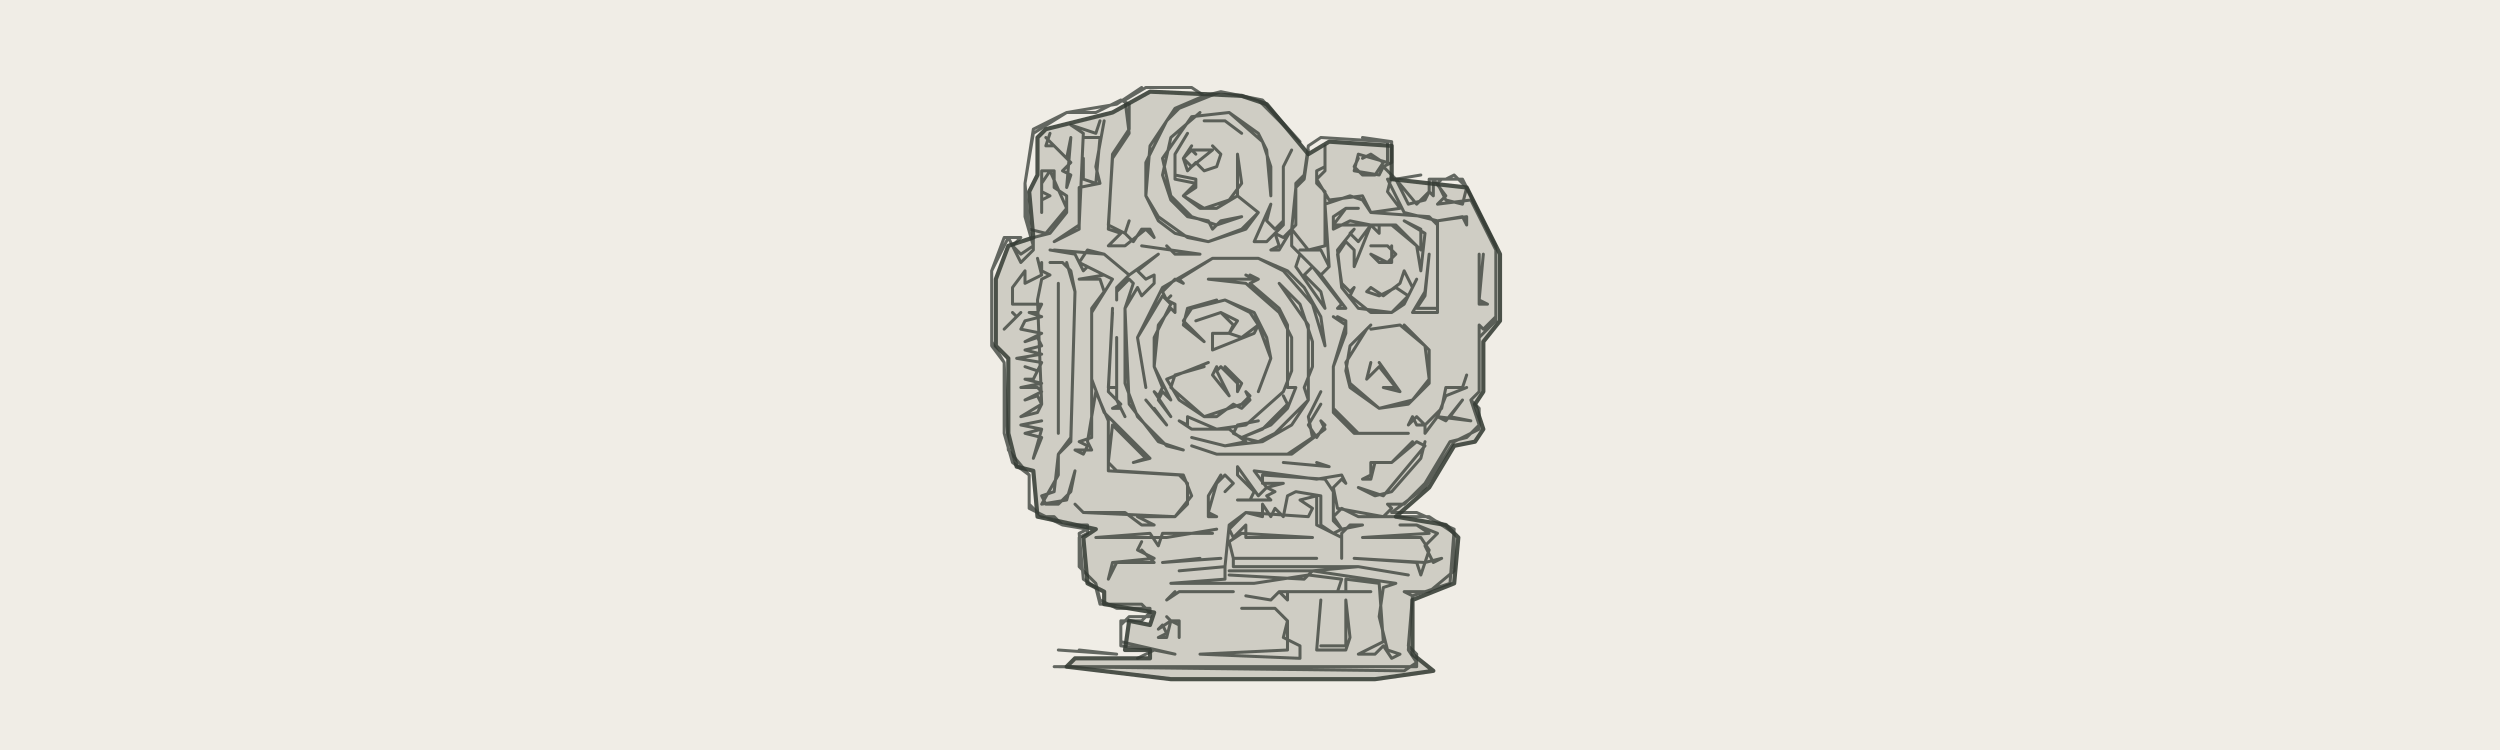
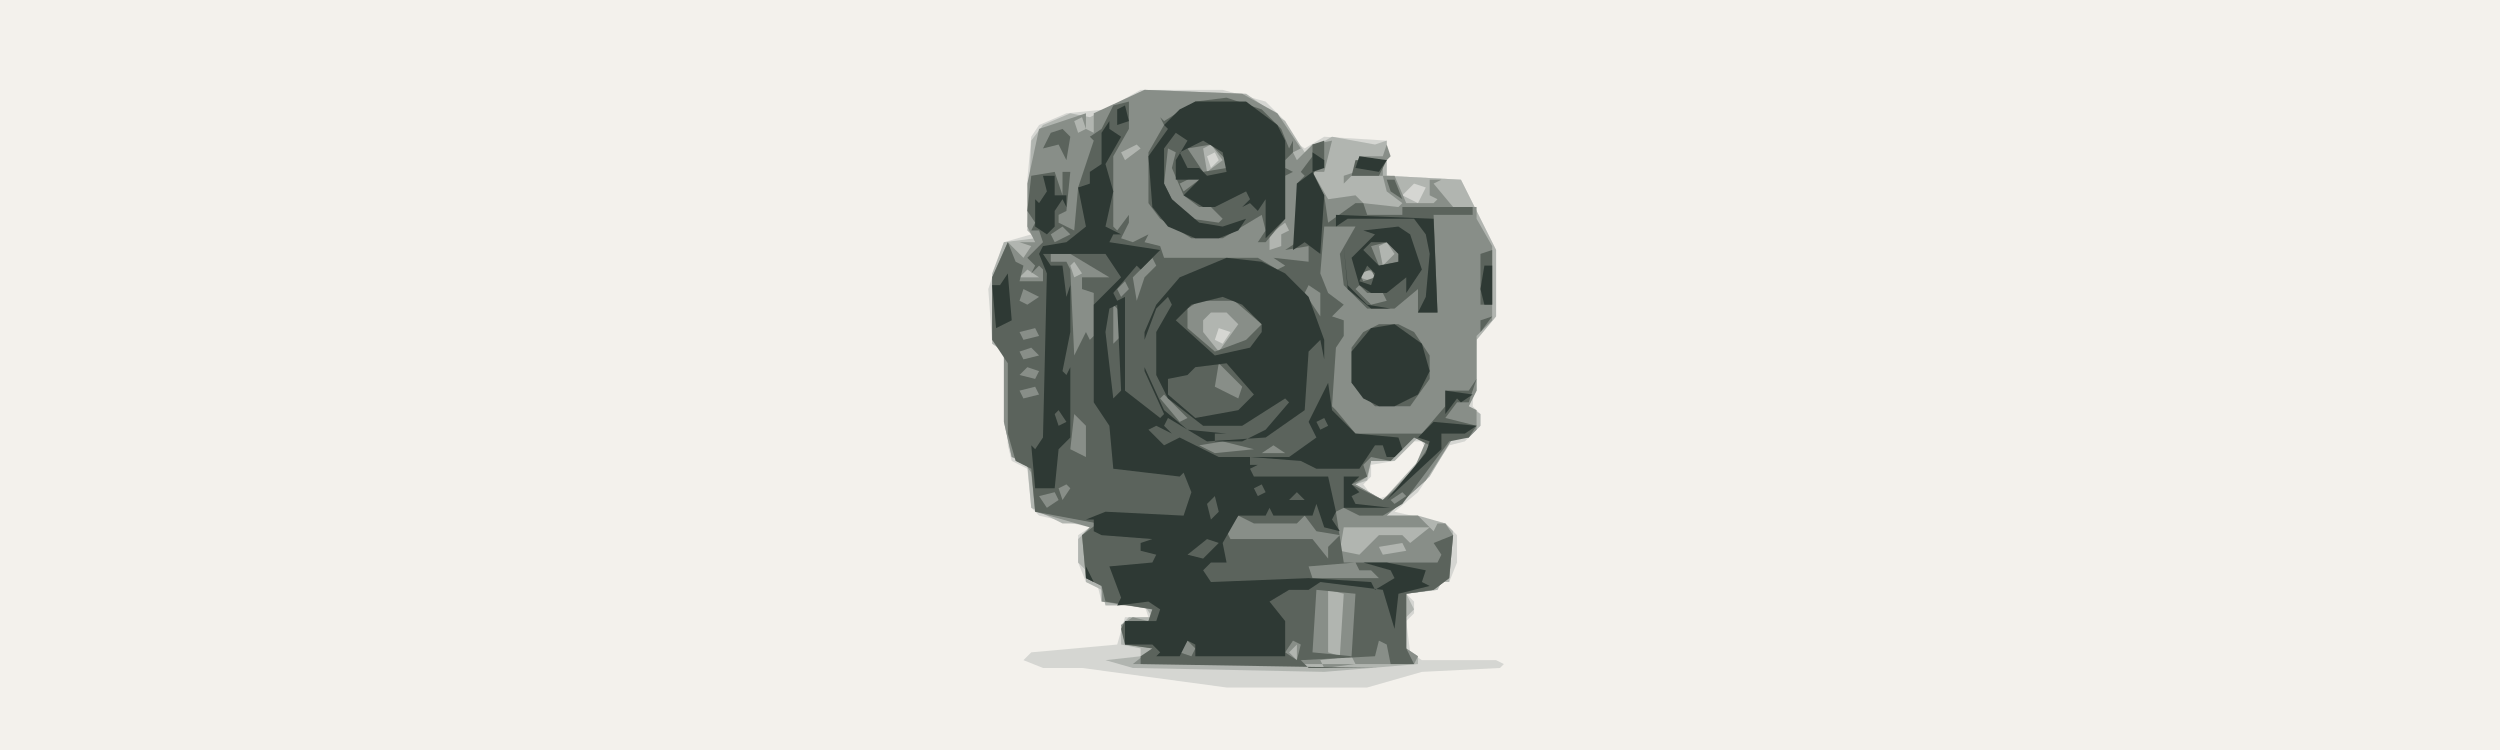
- <svg xmlns="http://www.w3.org/2000/svg" viewBox="0 0 1200 360" role="img" aria-label="SEA Game SA-B illustration">
-   <rect width="1200" height="360" fill="#f0ede6" />
-   <g>
-     <polygon points="502,62 498,66 498,84 494,92 496,114 484,118 478,134 478,166 484,172 484,208 488,224 496,226 498,248 526,254 520,258 522,280 530,284 530,290 554,294 552,300 542,298 540,312 552,312 552,316 516,316 512,320 562,326 660,326 688,322 678,314 678,288 698,280 700,258 694,252 670,248 686,234 698,214 708,212 712,206 708,194 712,188 712,164 720,154 720,122 704,90 668,86 668,70 638,68 628,74 608,50 596,46 552,44 534,54" fill="#777869" fill-opacity=".27" stroke="#4b5149" stroke-width="2" stroke-linejoin="round" />
-   </g>
-   <path d="M634,66 L628,70 L626,84 L622,88 L622,108 L616,114 L612,112 L616,108 L616,80 L620,72 L616,80 L616,106 L612,110 L608,106 L610,98 L602,116 L608,116 L612,112 L614,118 L610,120 L614,120 L620,110 L620,118 L624,122 L622,128 L636,148 L634,140 L626,132 L630,128 L644,146 L642,148 L646,148 L634,132 L638,128 L636,98 L648,94 L654,96 L658,102 L686,104 L690,108 L690,148 L680,148 L684,142 L686,122 L684,140 L678,150 L690,150 L690,106 L702,104 L704,108 L704,104 L690,106 L674,102 L666,86 L670,86 L676,98 L684,96 L686,92 L688,94 L688,86 L694,94 L690,98 L706,96 L718,120 L718,152 L712,158 L710,156 L710,188 L706,192 L710,204 L704,210 L696,212 L684,232 L674,242 L666,242 L668,244 L664,248 L642,244 L640,234 L644,230 L646,232 L644,228 L632,230 L602,226 L608,234 L604,238 L594,224 L594,228 L602,236 L600,240 L594,240 L610,240 L608,238 L612,236 L608,234 L616,232 L606,232 L606,228 L636,230 L640,236 L640,250 L644,254 L640,256 L634,252 L634,238 L622,236 L618,238 L616,248 L612,244 L610,248 L606,242 L606,248 L598,246 L590,252 L588,272 L566,274 L588,272 L588,278 L562,280 L602,280 L628,276 L644,278 L642,284 L614,284 L610,288 L598,286 L610,288 L614,284 L618,288 L618,284 L658,284 L646,284 L646,278 L662,280 L664,308 L652,314 L660,314 L664,310 L668,316 L672,314 L666,312 L662,296 L664,282 L670,280 L630,274 L652,272 L676,276 L652,272 L592,272 L592,268 L632,268 L592,268 L590,260 L596,256 L630,258 L598,258 L598,252 L592,258 L590,254 L598,246 L628,248 L630,244 L624,240 L632,238 L632,252 L644,258 L644,268 L644,256 L648,252 L654,252 L644,254 L640,248 L644,244 L652,248 L686,248 L698,256 L698,274 L686,284 L674,284 L678,286 L676,312 L680,318 L674,322 L506,320 L680,320 L680,314 L676,310 L678,286 L696,280 L698,254 L680,246 L668,246 L684,234 L698,212 L710,206 L710,196 L706,192 L710,188 L710,162 L718,154 L718,118 L702,86 L686,86 L686,92 L680,98 L670,86 L682,84 L670,86 L664,80 L668,78 L668,68 L654,66 M548,42 L536,50 L512,54 L496,62 L492,88 L492,104 L496,118 L490,122 L486,118 L490,114 L482,114 L476,130 L476,166 L482,174 L482,208 L486,222 L494,228 L494,244 L510,252 L522,254 L518,256 L520,278 L526,282 L528,290 L548,290 L552,294 L548,298 L538,298 L538,310 L554,312 L546,316 L554,312 L564,314 L538,308 L538,300 L542,296 L552,296 L552,292 L536,292 L528,288 L526,280 L518,272 L518,258 L522,256 L522,252 L510,252 L506,248 L500,248 L494,242 L494,228 L484,216 L482,174 L476,164 L476,130 L484,114 L490,126 L496,120 L496,114 L504,112 L512,102 L512,94 L506,90 L506,82 L500,82 L500,102 L500,96 L504,94 L500,92 L500,88 L504,82 L512,100 L502,112 L494,110 L492,88 L496,64 L512,54 L526,54 L538,48 L542,50 L542,62 L534,74 L532,110 L538,112 L532,118 L540,118 L550,110 L554,114 L552,110 L548,110 L544,116 L540,112 L542,106 L540,112 L532,108 L534,76 L542,64 L540,48 L550,42 L572,42 L578,46 L564,52 L552,70 L550,94 L556,106 L564,112 L580,116 L598,110 L604,102 L594,94 L594,74 L596,88 L590,96 L578,100 L568,94 L574,90 L574,86 L564,84 L564,74 L570,64 L564,74 L564,86 L574,88 L568,94 L576,100 L584,100 L594,94 L604,102 L596,110 L580,116 L570,114 L556,104 L550,94 L550,78 L560,58 L566,52 L586,44 L604,48 L624,68 L606,48 L586,44 L578,46 L572,42 M504,120 L516,122 L520,130 L522,128 L530,132 L518,134 L528,134 L530,140 L524,148 L524,210 L518,212 L522,214 L520,218 L516,216 L524,216 L522,212 L526,188 L532,202 L532,226 L566,228 L570,232 L570,242 L564,248 L520,246 L516,242 L520,246 L540,246 L548,252 L554,252 L546,248 L564,248 L572,238 L568,228 L536,226 L532,222 L534,204 L550,220 L544,222 L552,220 L530,198 L524,182 L524,150 L534,134 L518,126 L522,120 L530,122 L542,132 L536,138 L536,144 L536,140 L542,134 L544,136 L540,148 L542,194 L556,212 L568,216 L560,214 L546,200 L540,184 L540,148 L546,138 L548,142 L554,136 L554,132 L550,134 L546,130 L556,122 L542,132 L530,122 L506,120 M598,132 L602,134 L580,134 L598,136 L614,150 L620,162 L620,178 L616,188 L598,204 L584,206 L570,200 L570,204 L566,202 L572,206 L590,206 L598,212 L588,214 L572,210 L588,214 L606,212 L620,204 L628,192 L626,186 L630,176 L630,164 L624,146 L614,136 L628,156 L628,192 L612,208 L604,212 L596,210 L610,204 L618,196 L622,186 L618,186 L618,156 L614,148 L600,136 L604,134 L600,132 M646,100 L640,104 L640,110 L648,106 L658,108 L652,116 L648,112 L650,110 L642,120 L644,138 L652,148 L668,150 L674,146 L680,134 L678,138 L674,130 L672,136 L664,142 L658,138 L656,140 L662,142 L670,138 L676,142 L668,150 L658,150 L648,142 L650,138 L648,140 L644,136 L642,122 L646,116 L650,120 L650,128 L658,108 L662,112 L662,108 L668,108 L680,118 L682,130 L684,112 L674,106 L682,110 L682,120 L670,108 L640,108 L646,100 L652,100 M582,124 L558,138 L546,162 L550,186 L546,162 L558,142 L562,146 L554,162 L554,176 L558,186 L556,190 L554,188 L562,200 L556,192 L558,188 L562,192 L554,176 L556,156 L562,148 L564,150 L564,146 L560,144 L562,142 L560,144 L558,140 L564,134 L568,136 L566,134 L582,124 L604,124 L616,130 L630,146 L636,166 L634,152 L626,138 L618,130 L604,124 M498,124 L500,132 L492,136 L492,130 L486,138 L486,146 L500,146 L498,150 L494,150 L500,152 L492,154 L490,158 L500,160 L492,164 L498,162 L500,166 L492,168 L500,170 L488,172 L500,174 L498,178 L492,176 L498,178 L496,182 L492,182 L500,184 L490,186 L498,186 L500,188 L492,192 L498,190 L500,194 L490,200 L498,198 L500,194 L498,144 L500,134 L504,132 L500,130 L500,126 M584,144 L570,148 L568,156 L578,164 L568,154 L572,148 L588,144 L600,150 L604,156 L596,162 L590,160 L594,154 L586,150 L574,154 L586,150 L592,156 L590,160 L582,160 L582,168 L602,160 L604,156 L610,172 L604,188 L610,172 L608,162 L602,150 L588,144 M504,126 L510,126 L514,130 L516,140 L514,210 L508,218 L508,228 L500,242 L512,240 L516,226 L514,236 L508,242 L502,242 L500,238 L506,236 L508,218 L514,212 L516,140 L512,126 M634,66 L666,68 L666,78 L652,74 L650,82 L662,84 L664,80 L668,84 L666,92 L672,100 L658,102 L654,94 L638,96 L632,86 L636,82 L636,70 L636,80 L632,82 L632,88 L636,92 L636,118 L628,120 L620,110 L622,90 L626,86 L628,72 M576,54 L562,66 L558,84 L562,96 L570,104 L580,106 L582,110 L586,106 L596,104 L584,108 L572,104 L562,94 L558,76 L572,56 L590,54 L606,68 L610,80 L610,94 L608,72 L604,64 L590,54 M672,252 L680,252 L686,256 L654,258 L682,258 L686,264 L684,270 L650,268 L680,270 L682,276 L684,270 L692,268 L688,270 L684,262 L690,256 L680,252 M634,188 L628,200 L630,210 L618,218 L584,218 L572,214 L584,218 L620,218 L636,206 L634,202 L636,204 L632,210 L628,204 L634,194 M640,152 L646,156 L640,176 L640,198 L650,208 L676,208 L652,208 L640,196 L640,176 L646,160 L646,154 L642,152 M678,212 L668,222 L658,222 L658,228 L654,230 L658,230 L660,222 L668,222 L680,212 L684,214 L664,238 L652,234 L660,238 L668,236 L682,220 L684,212 M534,148 L532,188 L538,194 L534,196 L538,196 L540,200 L536,192 L536,162 L536,186 L532,186 L534,150 M528,58 L526,64 L514,60 L520,64 L518,108 L506,116 L518,110 L518,90 L528,88 L526,80 L530,58 M596,292 L612,292 L618,298 L618,312 L576,314 L624,316 L624,310 L616,306 L618,298 L612,292 M704,180 L702,186 L694,186 L692,196 L684,204 L680,200 L676,204 L678,200 L680,204 L684,204 L684,208 L690,200 L706,202 L696,200 L702,192 L694,202 L690,200 L694,190 L704,186 M580,174 L560,182 L566,192 L578,200 L584,200 L592,194 L596,196 L600,192 L598,188 L600,190 L596,194 L578,200 L562,186 L564,180 L578,176 M508,136 L508,208 L508,140 M584,254 L560,258 L526,258 L552,256 L556,262 L558,256 L582,256 M658,158 L672,156 L684,166 L686,182 L678,192 L662,196 L648,184 L646,174 L656,158 M658,156 L648,166 L646,178 L648,186 L662,196 L676,194 L686,184 L686,168 L674,156 M634,288 L632,312 L646,312 L648,306 L646,288 L646,310 L634,310 M504,64 L502,70 L506,70 L514,78 L510,82 L514,84 L512,90 L514,66 L512,76 L502,66 M590,274 L630,274 L626,278 L590,276 M548,260 L546,264 L554,268 L534,270 L532,278 L536,270 L554,270 L548,264 M586,228 L580,238 L580,248 L584,248 L580,246 L584,232 L588,228 L592,232 L588,236 L592,232 L588,228 M658,174 L656,182 L662,176 L670,186 L664,186 L672,188 L662,174 M500,202 L490,204 L500,206 L492,208 L500,210 L496,220 L500,206 M584,176 L582,180 L590,190 L584,178 L586,176 L594,184 L594,188 L596,184 L588,176 M560,296 L562,298 L556,302 L558,300 L560,304 L556,306 L560,306 L562,298 L566,300 L566,306 L566,298 L562,298 M710,122 L710,146 L714,146 L710,144 L712,122 M616,190 L618,194 L606,206 L596,210 L592,208 L594,204 L604,202 M520,66 L528,66 L526,88 L520,86 L520,76 M658,118 L666,118 L670,122 L666,126 L658,122 L662,126 L668,126 L668,118 M548,118 L576,122 L564,122 L560,118 M508,312 L536,314 L518,312 M576,268 L558,270 L586,268 M572,70 L568,76 L570,82 L574,78 L578,82 L584,80 L586,74 L582,70 M624,120 L634,120 L638,128 L634,132 L624,122 M694,86 L698,84 L704,90 L702,98 L694,96 L690,88 L692,86 M572,72 L582,72 L572,80 L568,76 L572,72 L574,74 M564,284 L560,288 L566,284 L592,284 M654,76 L658,74 L664,78 L660,84 L654,84 L650,80 L652,76 M578,58 L588,58 L596,64 L588,58 M616,222 L638,224 L632,222 M550,192 L560,204 L554,196 M486,150 L488,152 L482,158 L490,150 L488,152" fill="none" stroke="#343b35" stroke-opacity=".75" stroke-width="1.45" stroke-linecap="round" stroke-linejoin="round" />
+ <svg xmlns="http://www.w3.org/2000/svg" viewBox="0 0 640 192" role="img" aria-label="SA-B detailed vector artwork">
+   <rect width="640" height="192" fill="#f3f1ec" />
+   <path fill="#d5d6d2" fill-rule="evenodd" d="M266,32 264,35 263,46 264,60 257,62 253,74 254,88 257,90 258,114 259,118 263,120 264,130 266,132 279,135 276,137 276,144 278,149 281,150 282,154 293,155 294,158 288,158 286,165 264,167 262,169 267,171 277,171 314,176 350,176 364,172 384,171 385,170 383,169 364,169 361,167 360,159 362,157 362,154 360,152 368,151 369,149 371,149 373,144 373,137 370,134 357,131 363,126 371,114 375,113 379,109 379,106 377,104 378,87 383,81 383,64 374,46 355,45 355,36 339,35 334,38 331,36 329,31 324,26 313,23 292,23 283,28 273,29ZM364,113 365,115 361,121 355,127 352,128 349,124 351,122 351,119 357,118 362,113Z" />
+   <path fill="#b1b5b0" fill-rule="evenodd" d="M267,32 264,36 263,59 265,61 257,62 254,70 254,88 257,90 257,108 259,117 263,119 264,130 272,134 278,134 279,135 276,138 276,144 278,146 278,149 282,151 283,155 293,155 295,158 289,158 287,160 287,165 292,166 292,168 283,169 290,171 339,172 363,170 363,168 360,166 360,158 362,156 360,152 368,151 369,149 371,149 372,136 370,134 363,132 355,132 366,122 372,112 376,112 379,109 379,106 376,104 378,100 378,87 383,81 383,64 374,46 355,45 355,36 352,37 341,35 334,39 329,31 319,24 293,23 279,30 274,29ZM365,113 364,117 354,128 347,124 350,123 351,118 357,118 363,112ZM311,87 312,84 315,85 313,88ZM362,47 365,48 363,52 359,50ZM309,40 311,39 312,41 310,43Z" />
+   <path fill="#888e88" fill-rule="evenodd" d="M266,33 263,47 263,58 265,62 261,62 264,63 262,66 258,62 254,71 254,87 257,90 257,108 259,117 262,118 264,121 265,131 279,135 277,137 278,148 282,150 282,154 295,156 294,159 290,158 287,160 288,165 295,166 290,170 362,170 363,168 360,166 360,152 367,151 371,148 372,137 370,134 368,134 367,136 363,132 355,132 365,123 372,112 376,112 378,110 378,105 376,104 378,100 378,86 382,82 382,63 378,56 378,53 372,53 367,47 369,46 366,46 366,50 368,51 367,52 360,52 357,45 354,45 354,42 356,40 355,37 354,40 348,40 347,44 344,45 344,47 346,45 354,45 355,49 359,52 358,53 349,52 347,50 340,51 336,44 339,44 341,36 336,37 332,41 331,39 333,38 327,29 318,24 293,23 280,29 280,34 278,33 278,29ZM338,169 346,168 347,170 339,171ZM332,165 332,169 330,167ZM340,151 344,152 343,168 340,167ZM353,140 359,139 360,141 354,142ZM366,135 361,139 359,137 353,137 348,142 343,141 344,135ZM365,113 362,120 354,128 347,124 350,122 351,118 356,118 362,112ZM310,80 314,80 317,83 312,90 308,85 308,82ZM348,71 350,69 352,70 351,72ZM261,71 263,69 266,71ZM274,68 275,67 277,70 275,71ZM355,62 357,65 354,68 353,63ZM329,57 330,59 328,60 328,63 325,64 325,60ZM310,37 313,41 309,44 308,38ZM291,37 292,38 288,41 287,39ZM275,31 277,30 278,33 276,34Z" />
+   <path fill="#5b635c" fill-rule="evenodd" d="M353,83 349,85 346,89 346,98 352,104 361,104 366,97 366,91 362,85 358,83ZM382,81 379,82 379,85ZM382,64 379,65 379,78 382,78ZM355,46 356,49 359,51 357,46ZM347,41 346,45 353,45 355,41ZM272,33 269,34 267,38 271,37 273,41 274,35ZM285,27 282,33 279,35 280,36 276,48 275,59 271,57 271,55 273,54 274,44 272,44 272,50 270,44 264,45 263,54 265,57 264,59 266,59 267,62 263,66 265,68 264,70 266,68 267,69 267,72 261,72 262,68 260,67 258,62 254,71 254,87 258,93 258,111 260,118 264,120 265,131 281,134 277,137 278,148 282,150 283,154 295,156 294,159 288,159 287,161 288,165 295,166 292,168 292,170 352,171 335,171 333,169 352,168 353,164 355,165 356,170 362,170 360,166 360,152 367,151 371,148 372,137 367,139 369,142 368,144 344,144 342,131 344,130 348,132 354,132 359,129 371,113 376,112 378,109 370,107 373,103 376,103 378,97 376,100 370,100 370,104 364,111 347,111 342,105 344,103 342,105 341,104 342,89 344,86 344,82 341,81 344,78 340,75 338,70 339,58 347,58 343,65 344,73 350,79 357,79 363,74 363,80 368,80 367,55 377,55 377,53 359,53 359,55 350,55 349,52 347,52 340,57 339,50 336,45 337,43 339,43 339,36 336,37 336,40 333,44 334,45 332,47 332,62 329,64 335,63 335,67 326,66 329,68 327,69 322,66 298,66 297,63 293,62 294,60 290,62 287,61 289,57 289,43 289,55 286,59 285,58 285,40 289,33 289,26ZM331,164 333,165 332,169 329,167ZM302,167 304,164 306,166 305,168ZM337,151 347,152 346,168 336,167ZM335,145 347,144 348,146 351,146 353,148 336,148ZM314,136 317,132 321,134 332,134 334,132 337,136 343,137 340,140 340,143 336,138 315,138ZM359,126 360,127 357,129 356,128ZM266,127 270,126 271,128 268,130ZM273,124 274,125 272,128 271,125ZM323,116 326,114 329,116ZM307,114 313,113 321,115 311,116ZM366,114 360,123 354,128 346,124 350,122 349,119 351,117 356,118 362,112ZM275,106 278,109 278,117 274,115ZM297,102 298,101 304,107 302,108ZM261,100 265,99 266,101 262,102ZM261,96 263,94 266,95 265,97ZM312,93 318,99 317,102 311,99ZM261,90 264,89 266,91 262,92ZM261,85 265,84 266,86 262,87ZM285,78 287,80 287,86 285,88ZM304,79 307,77 316,77 323,83 319,87 311,90 304,84ZM261,77 262,74 266,76 263,78ZM347,74 348,73 350,75 354,75 355,77 351,78ZM335,73 338,75 338,81 334,75ZM288,72 289,74 287,76 286,74ZM348,70 351,69 352,71 349,72ZM295,66 296,68 293,71 291,77 290,71ZM269,65 274,65 284,71 277,71 277,74 280,75 280,86 279,87 278,85 275,91 274,69 273,67 269,67ZM351,63 355,62 358,65 358,67 353,68ZM272,58 274,60 270,62 269,60ZM297,30 298,32 294,39 294,52 297,56 305,61 313,61 323,55 324,59 322,62 324,62 329,56 329,45 331,44 329,43 329,41 331,39 331,36 330,38 328,33 323,28 314,25 306,26 298,31ZM306,45 307,46 303,49 302,47ZM299,38 301,39 300,43 303,50 307,53 310,53 313,56 312,57 305,56 300,51 298,47ZM304,38 310,37 314,41 314,43 308,44Z" />
+   <path fill="#2e3934" fill-rule="evenodd" d="M278,145 278,148 280,149ZM344,122 344,130 356,130 347,129 346,127 348,126 346,124 348,122ZM378,109 367,108 363,112 366,113 365,116 355,128 369,115 369,111 375,111ZM370,106 373,102 374,103 377,101 370,100ZM357,83 351,84 346,90 346,98 349,102 353,104 357,104 363,101 366,95 364,88ZM258,70 256,73 254,73 255,84 259,82ZM380,68 379,74 380,78 382,78 382,68ZM346,60 344,63 345,74 351,79 356,79 350,78 345,73 344,63ZM349,59 352,60 346,66 348,73 351,75 355,75 360,71 360,75 364,69 361,60 358,58ZM350,68 352,70 351,73 348,72ZM349,64 351,62 355,62 358,65 358,67 353,68ZM342,55 342,58 345,56 362,56 365,60 366,65 365,76 363,80 368,80 367,56ZM270,45 267,45 268,49 266,52 265,51 265,58 268,60 270,58 270,54 272,51 273,53 273,50 270,50ZM347,43 353,44 355,41 348,40ZM336,37 336,44 332,47 331,64 334,62 338,65 339,50 336,44 339,43 339,41 336,39ZM284,31 282,34 282,42 279,44 279,47 276,48 278,58 273,62 267,63 266,65 268,70 267,112 265,115 264,114 265,125 270,125 271,115 274,112 274,94 273,96 272,95 274,85 274,73 273,76 272,68 269,68 267,65 283,65 287,71 280,78 280,103 284,109 285,120 302,122 303,121 305,126 303,132 283,131 278,133 271,133 280,133 280,136 282,137 295,138 292,139 292,141 296,142 295,144 284,145 287,153 286,155 294,154 297,156 296,159 288,159 288,165 295,165 297,167 296,168 302,168 304,164 306,165 306,168 329,168 329,159 325,154 330,151 335,151 338,149 354,151 357,161 358,152 366,150 364,149 365,146 355,144 314,144 313,139 317,132 324,132 325,130 326,132 336,132 337,129 339,135 343,136 341,133 342,131 340,122 321,122 320,120 322,119 320,119 320,117 333,118 337,120 348,120 352,114 354,114 355,117 357,117 359,115 358,112 347,111 341,105 340,98 335,108 337,112 330,117 312,117 302,112 298,114 294,110 296,109 300,111 298,109 299,107 309,113 324,112 334,105 335,90 338,87 339,92 339,87 335,76 329,70 323,67 314,66 302,71 296,78 293,85 293,95 298,106 297,107 288,100 288,76 286,77 285,75 291,68 292,69 297,64 284,62 285,60 287,60 283,58 285,49 283,42 287,35 284,33ZM308,146 310,144 349,144 356,146 357,148 352,151 351,149 335,148 310,149ZM312,139 308,143 304,142 309,138ZM311,127 312,131 310,133 309,129ZM330,128 332,126 334,128ZM321,125 323,124 324,126 322,127ZM337,108 339,107 340,109 338,110ZM270,106 271,105 273,108 271,109ZM321,101 317,105 306,107 299,101 299,97 304,96 306,94 314,93ZM286,78 287,100 285,102 283,85 284,79ZM301,82 305,78 313,76 318,78 323,83 323,85 320,89 311,91ZM299,76 300,78 296,85 296,96 299,102 308,109 318,109 329,102 330,103 324,110 318,113 311,113 311,111 314,111 304,110 298,105 293,94 293,87 296,79ZM288,27 286,28 286,32 289,31ZM302,28 298,32 299,33 294,40 295,53 299,58 306,61 312,61 317,59 319,56 313,58 307,57 300,51 298,47 298,38 301,34 304,36 301,41 301,46 307,46 303,50 308,53 311,53 319,49 320,51 318,53 320,52 322,54 324,51 324,61 329,56 329,36 327,32 319,26 306,26ZM302,39 308,36 313,39 314,44 309,45 307,43 304,43Z" />
</svg>
